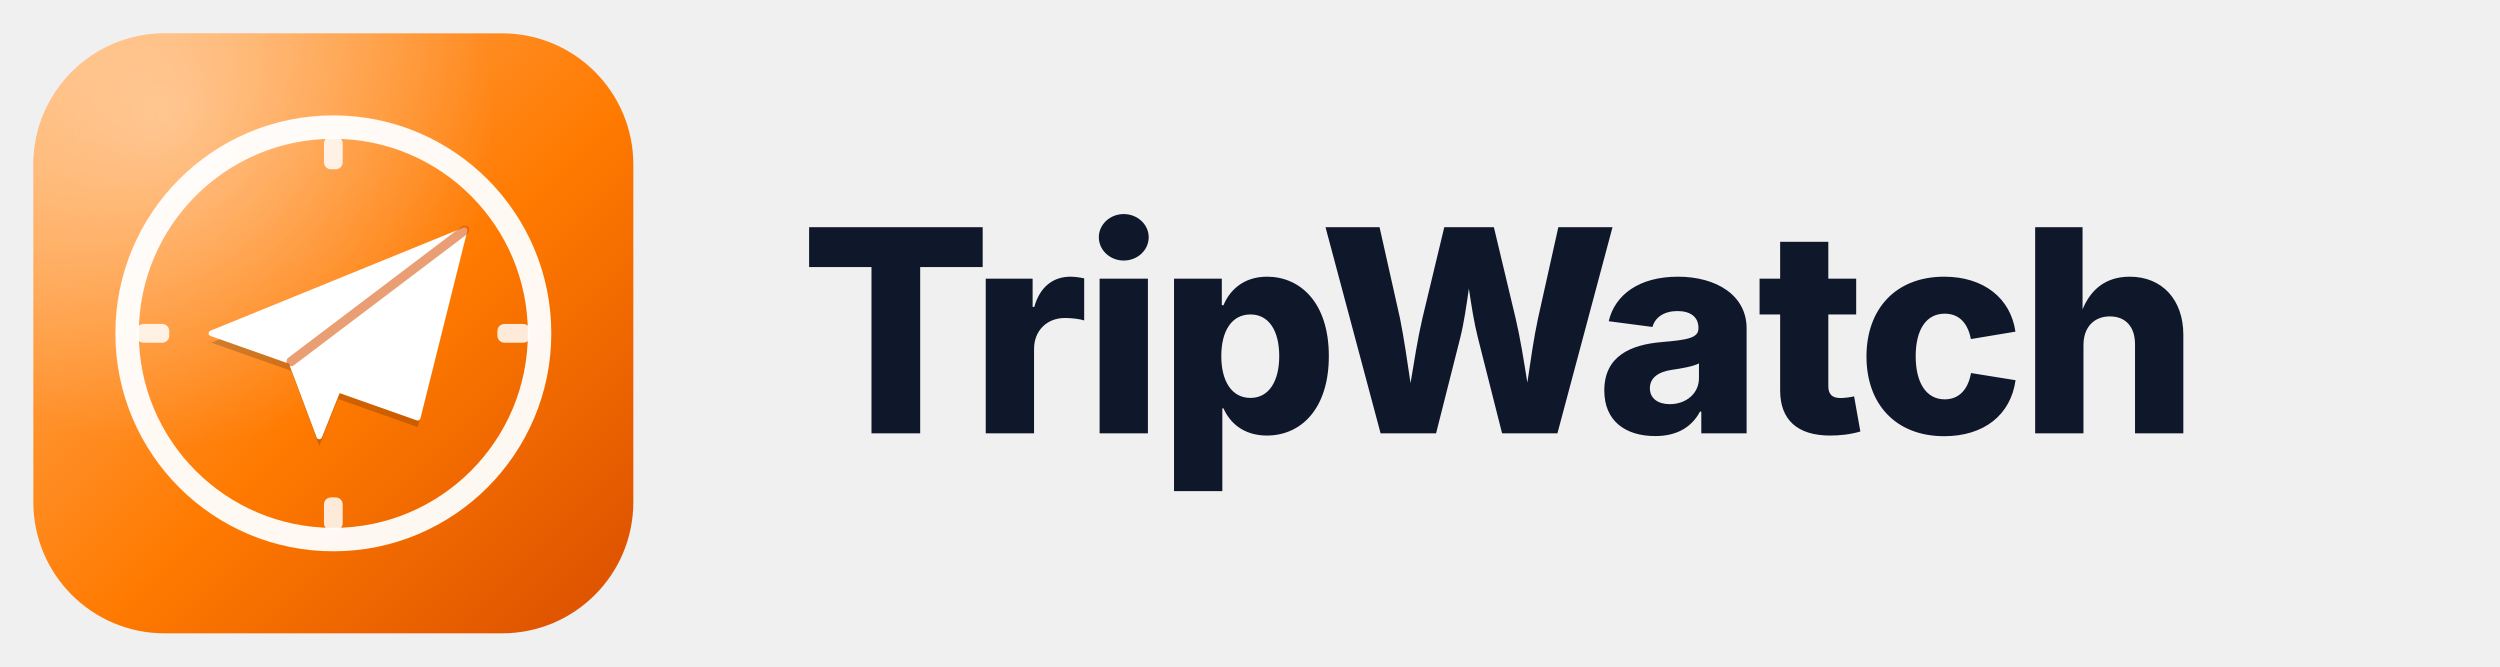
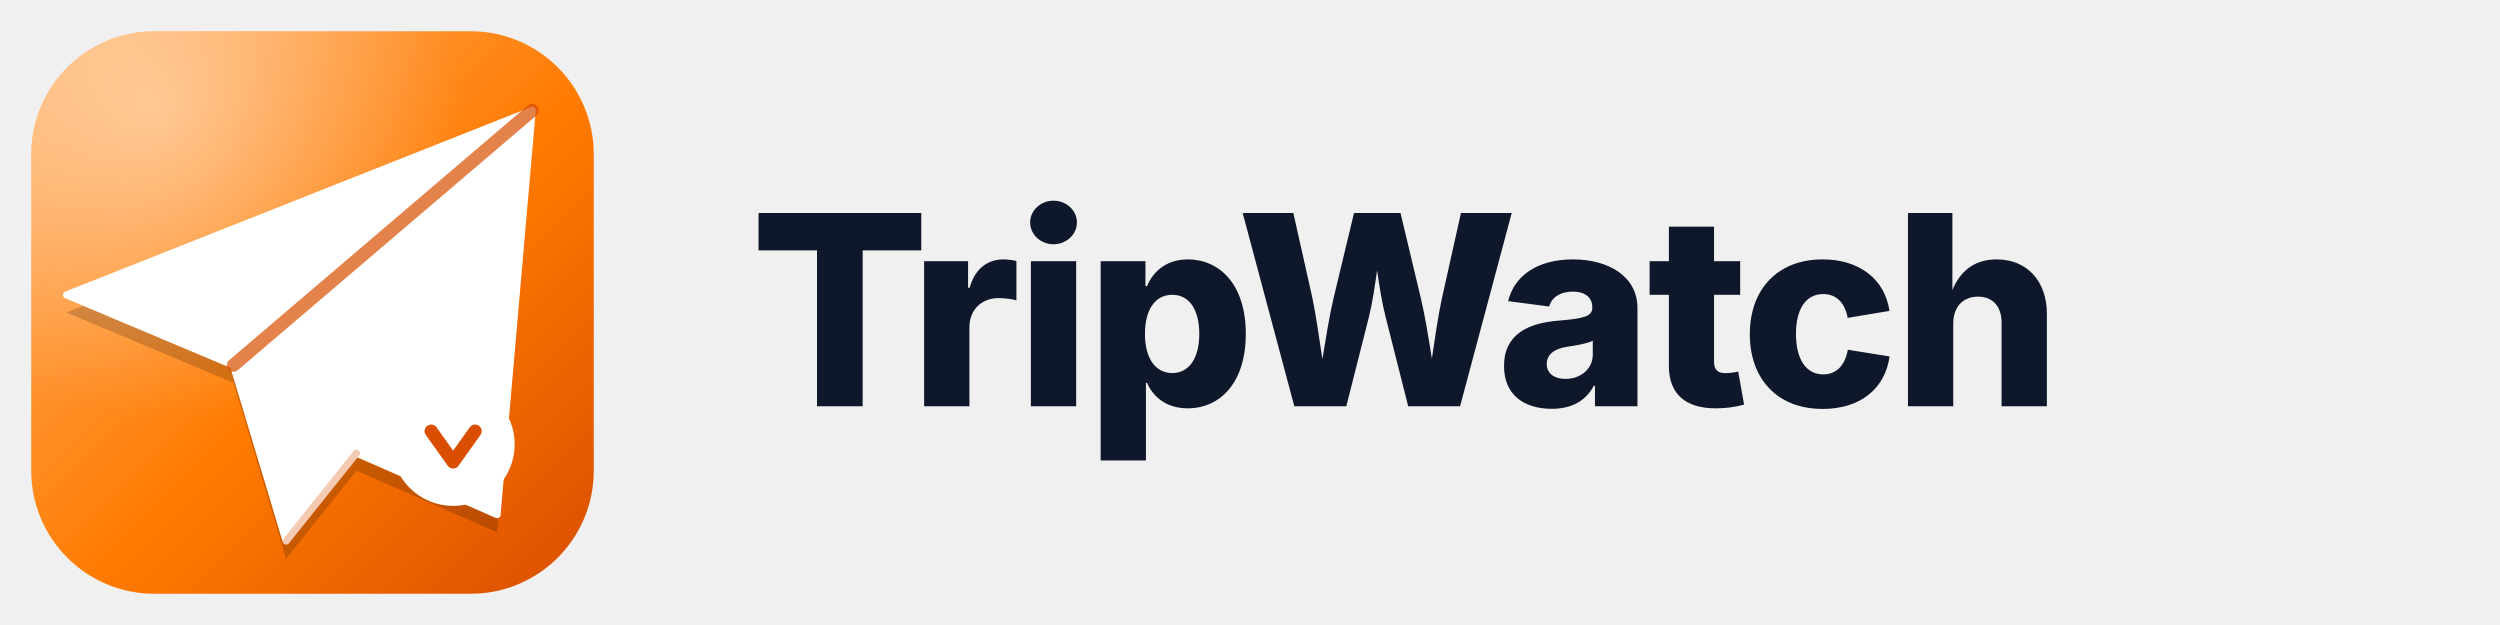
- <svg xmlns="http://www.w3.org/2000/svg" width="300" height="80" viewBox="0 0 300 80">
+ <svg xmlns="http://www.w3.org/2000/svg" width="320" height="80" viewBox="0 0 320 80">
  <defs>
    <linearGradient id="bg" x1="0%" y1="0%" x2="100%" y2="100%">
      <stop offset="0%" stop-color="#FFB36B" />
      <stop offset="55%" stop-color="#FF7A00" />
      <stop offset="100%" stop-color="#D94E00" />
    </linearGradient>
    <radialGradient id="shine" cx="22%" cy="14%" r="55%">
-       <stop offset="0%" stop-color="#FFFFFF" stop-opacity="0.4" />
+       <stop offset="0%" stop-color="#FFFFFF" stop-opacity="0.42" />
      <stop offset="100%" stop-color="#FFFFFF" stop-opacity="0" />
    </radialGradient>
  </defs>
  <g transform="translate(4 4) scale(0.5625)">
    <rect width="128" height="128" rx="28" fill="url(#bg)" />
    <rect width="128" height="128" rx="28" fill="url(#shine)" />
-     <circle cx="64" cy="64" r="44" fill="none" stroke="#FFFFFF" stroke-width="5" stroke-opacity="0.95" />
-     <g fill="#FFFFFF" fill-opacity="0.85">
-       <rect x="62" y="22" width="4" height="7" rx="1.5" />
-       <rect x="99" y="62" width="7" height="4" rx="1.5" />
-       <rect x="62" y="99" width="4" height="7" rx="1.5" />
-       <rect x="22" y="62" width="7" height="4" rx="1.5" />
-     </g>
-     <g transform="translate(64 64)">
-       <path d="M28 -22 L-26 0 L-9 6 L-3 22 L1 12 L18 18 Z" fill="rgba(0,0,0,0.18)" transform="translate(0 2)" />
-       <path d="M28 -22 L-26 0 L-9 6 L-3 22 L1 12 L18 18 Z" fill="#FFFFFF" stroke="#FFFFFF" stroke-width="1.2" stroke-linejoin="round" />
-       <path d="M-9 6 L28 -22" stroke="#D94E00" stroke-opacity="0.55" stroke-width="2" stroke-linecap="round" fill="none" />
+     <path d="M114 18 L8 60 L46 76 L58 116 L74 96 L106 110 Z" fill="#000000" fill-opacity="0.18" transform="translate(0 4)" />
+     <path d="M114 18 L8 60 L46 76 L58 116 L74 96 L106 110 Z" fill="#FFFFFF" stroke="#FFFFFF" stroke-width="1.6" stroke-linejoin="round" />
+     <path d="M46 76 L114 18" stroke="#D94E00" stroke-opacity="0.7" stroke-width="3" stroke-linecap="round" fill="none" />
+     <path d="M58 116 L74 96" stroke="#D94E00" stroke-opacity="0.3" stroke-width="1.6" stroke-linecap="round" fill="none" />
+     <g transform="translate(96 94)">
+       <circle r="14" fill="#FFFFFF" />
+       <path d="M-5 -3 L0 4 L5 -3" stroke="#D94E00" stroke-width="3" stroke-linecap="round" stroke-linejoin="round" fill="none" />
    </g>
  </g>
-   <g transform="translate(96 0)">
-     <text x="0" y="52" font-family="Poppins, ui-sans-serif, system-ui, -apple-system" font-weight="800" font-size="34" letter-spacing="-0.7" fill="#0F172A">TripWatch</text>
-   </g>
+   <text x="96" y="52" font-family="Poppins, ui-sans-serif, system-ui, -apple-system" font-weight="800" font-size="34" letter-spacing="-0.7" fill="#0F172A">TripWatch</text>
</svg>
